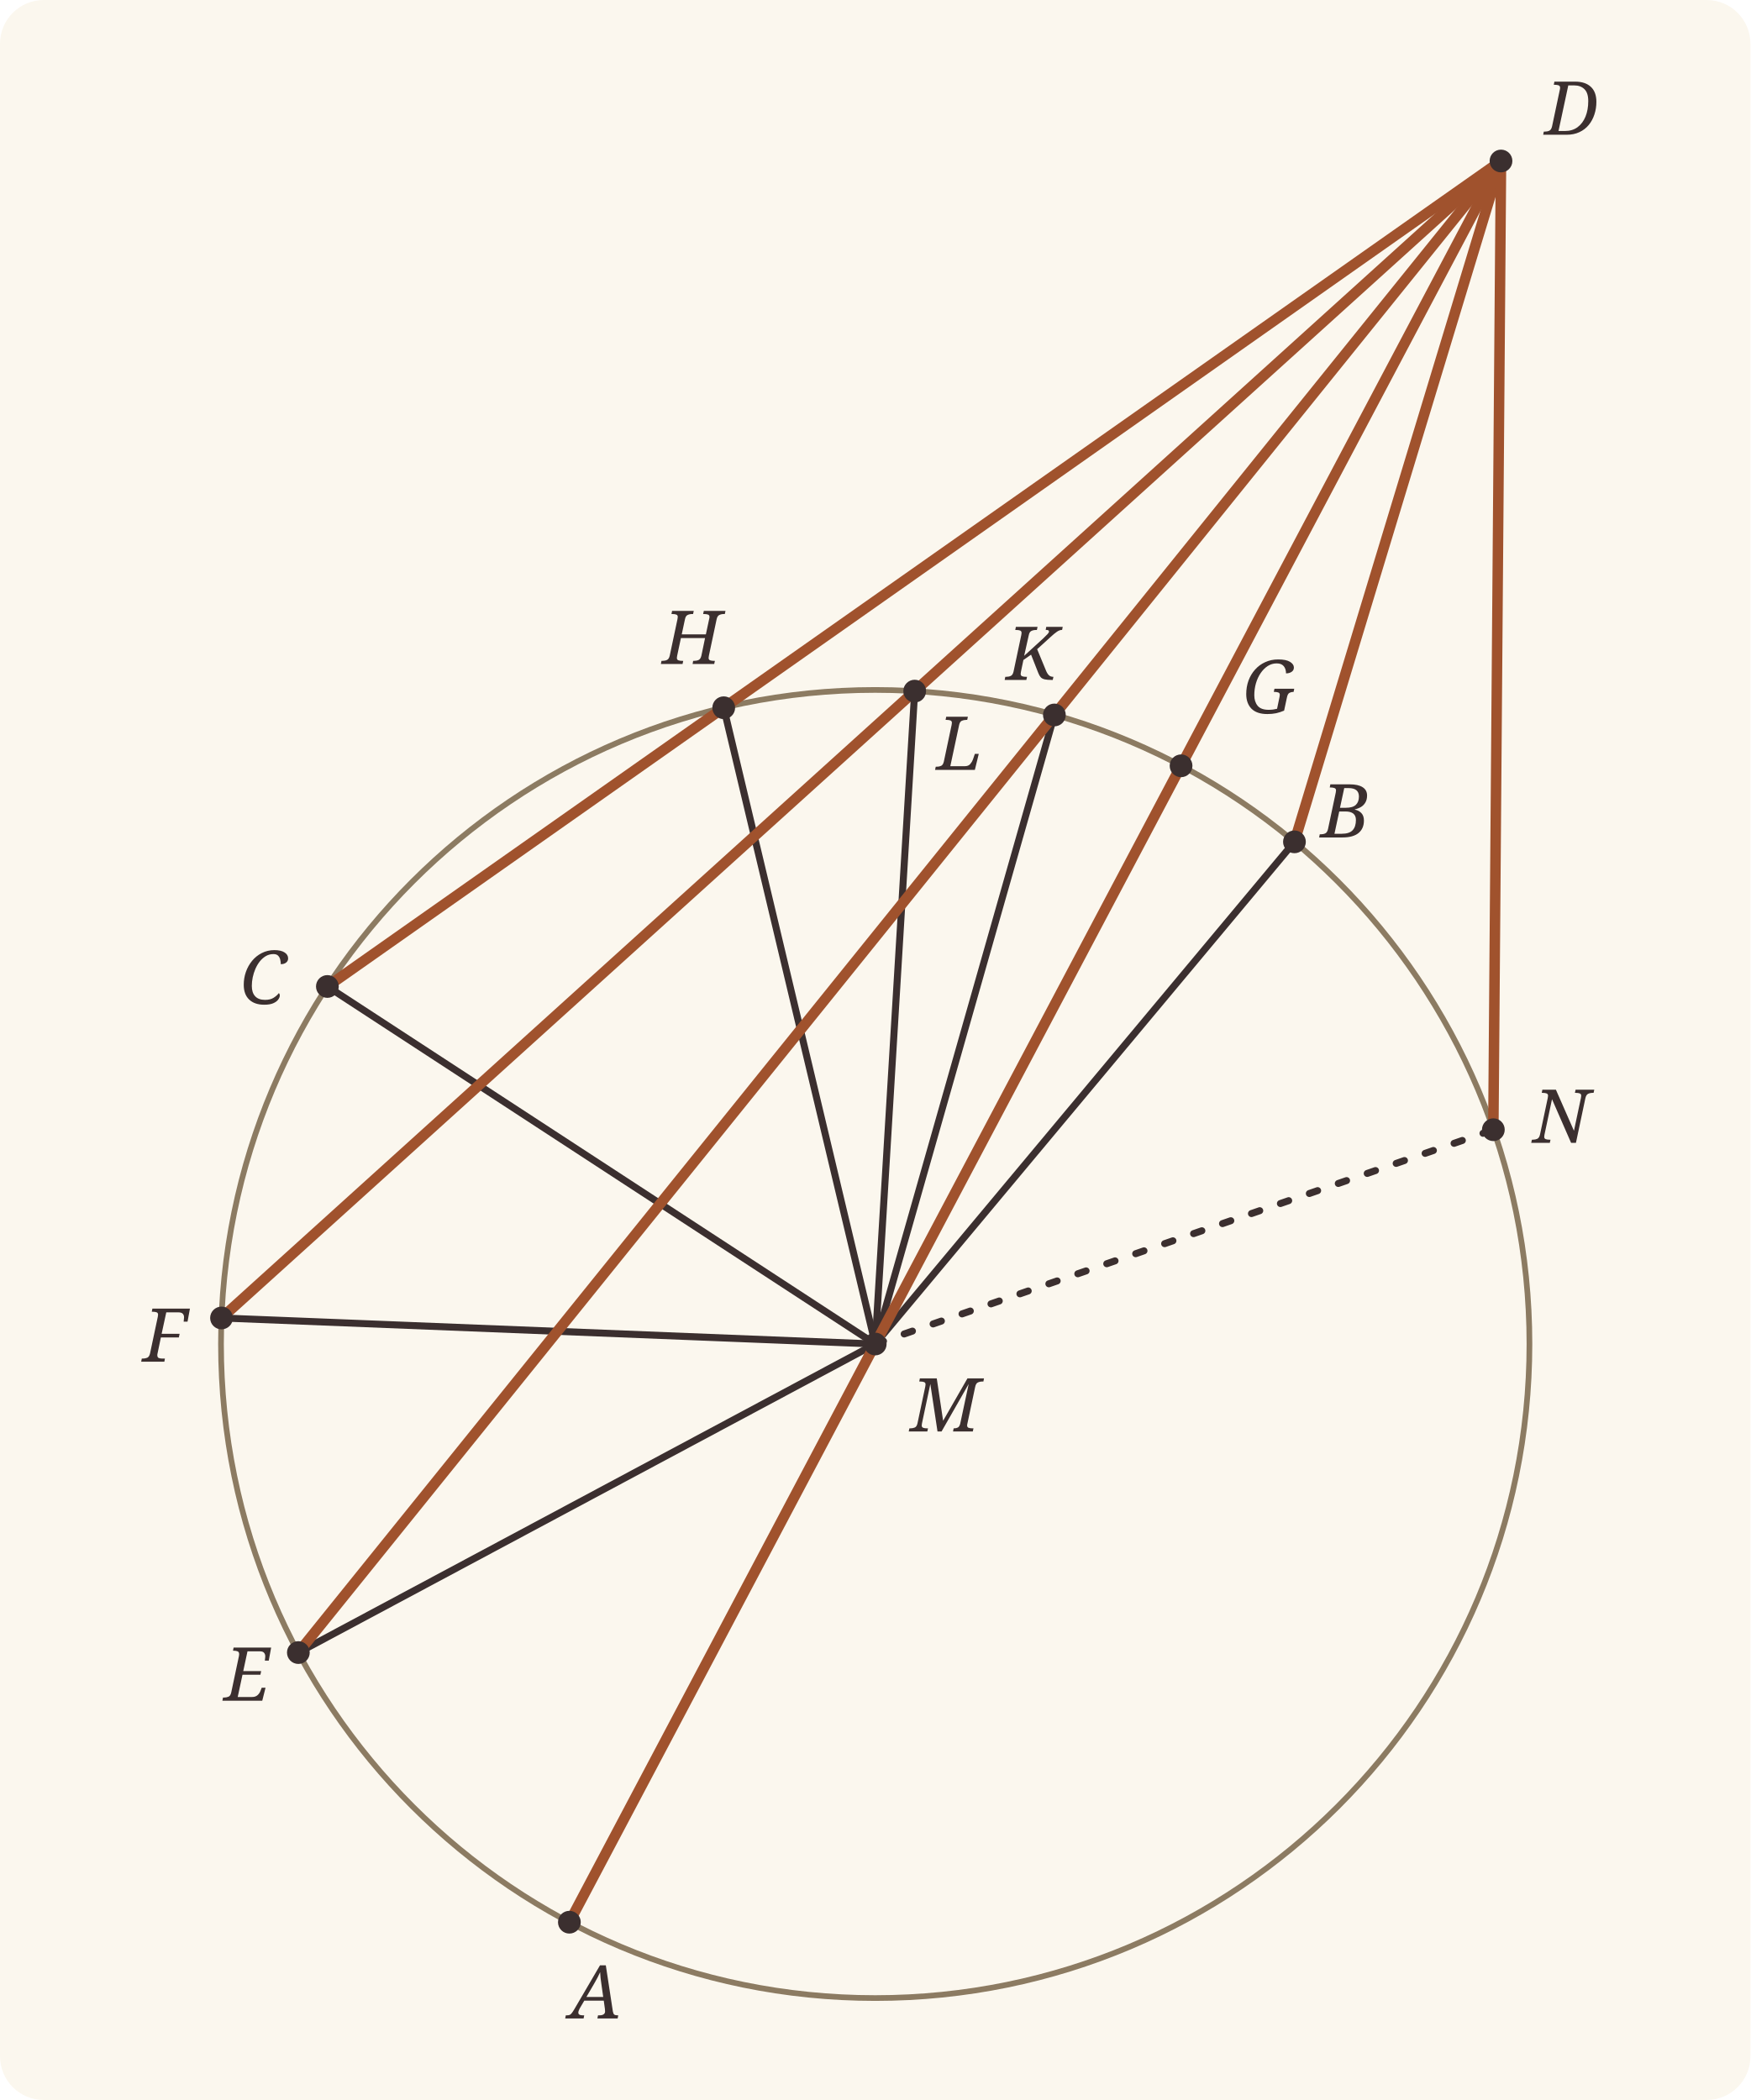
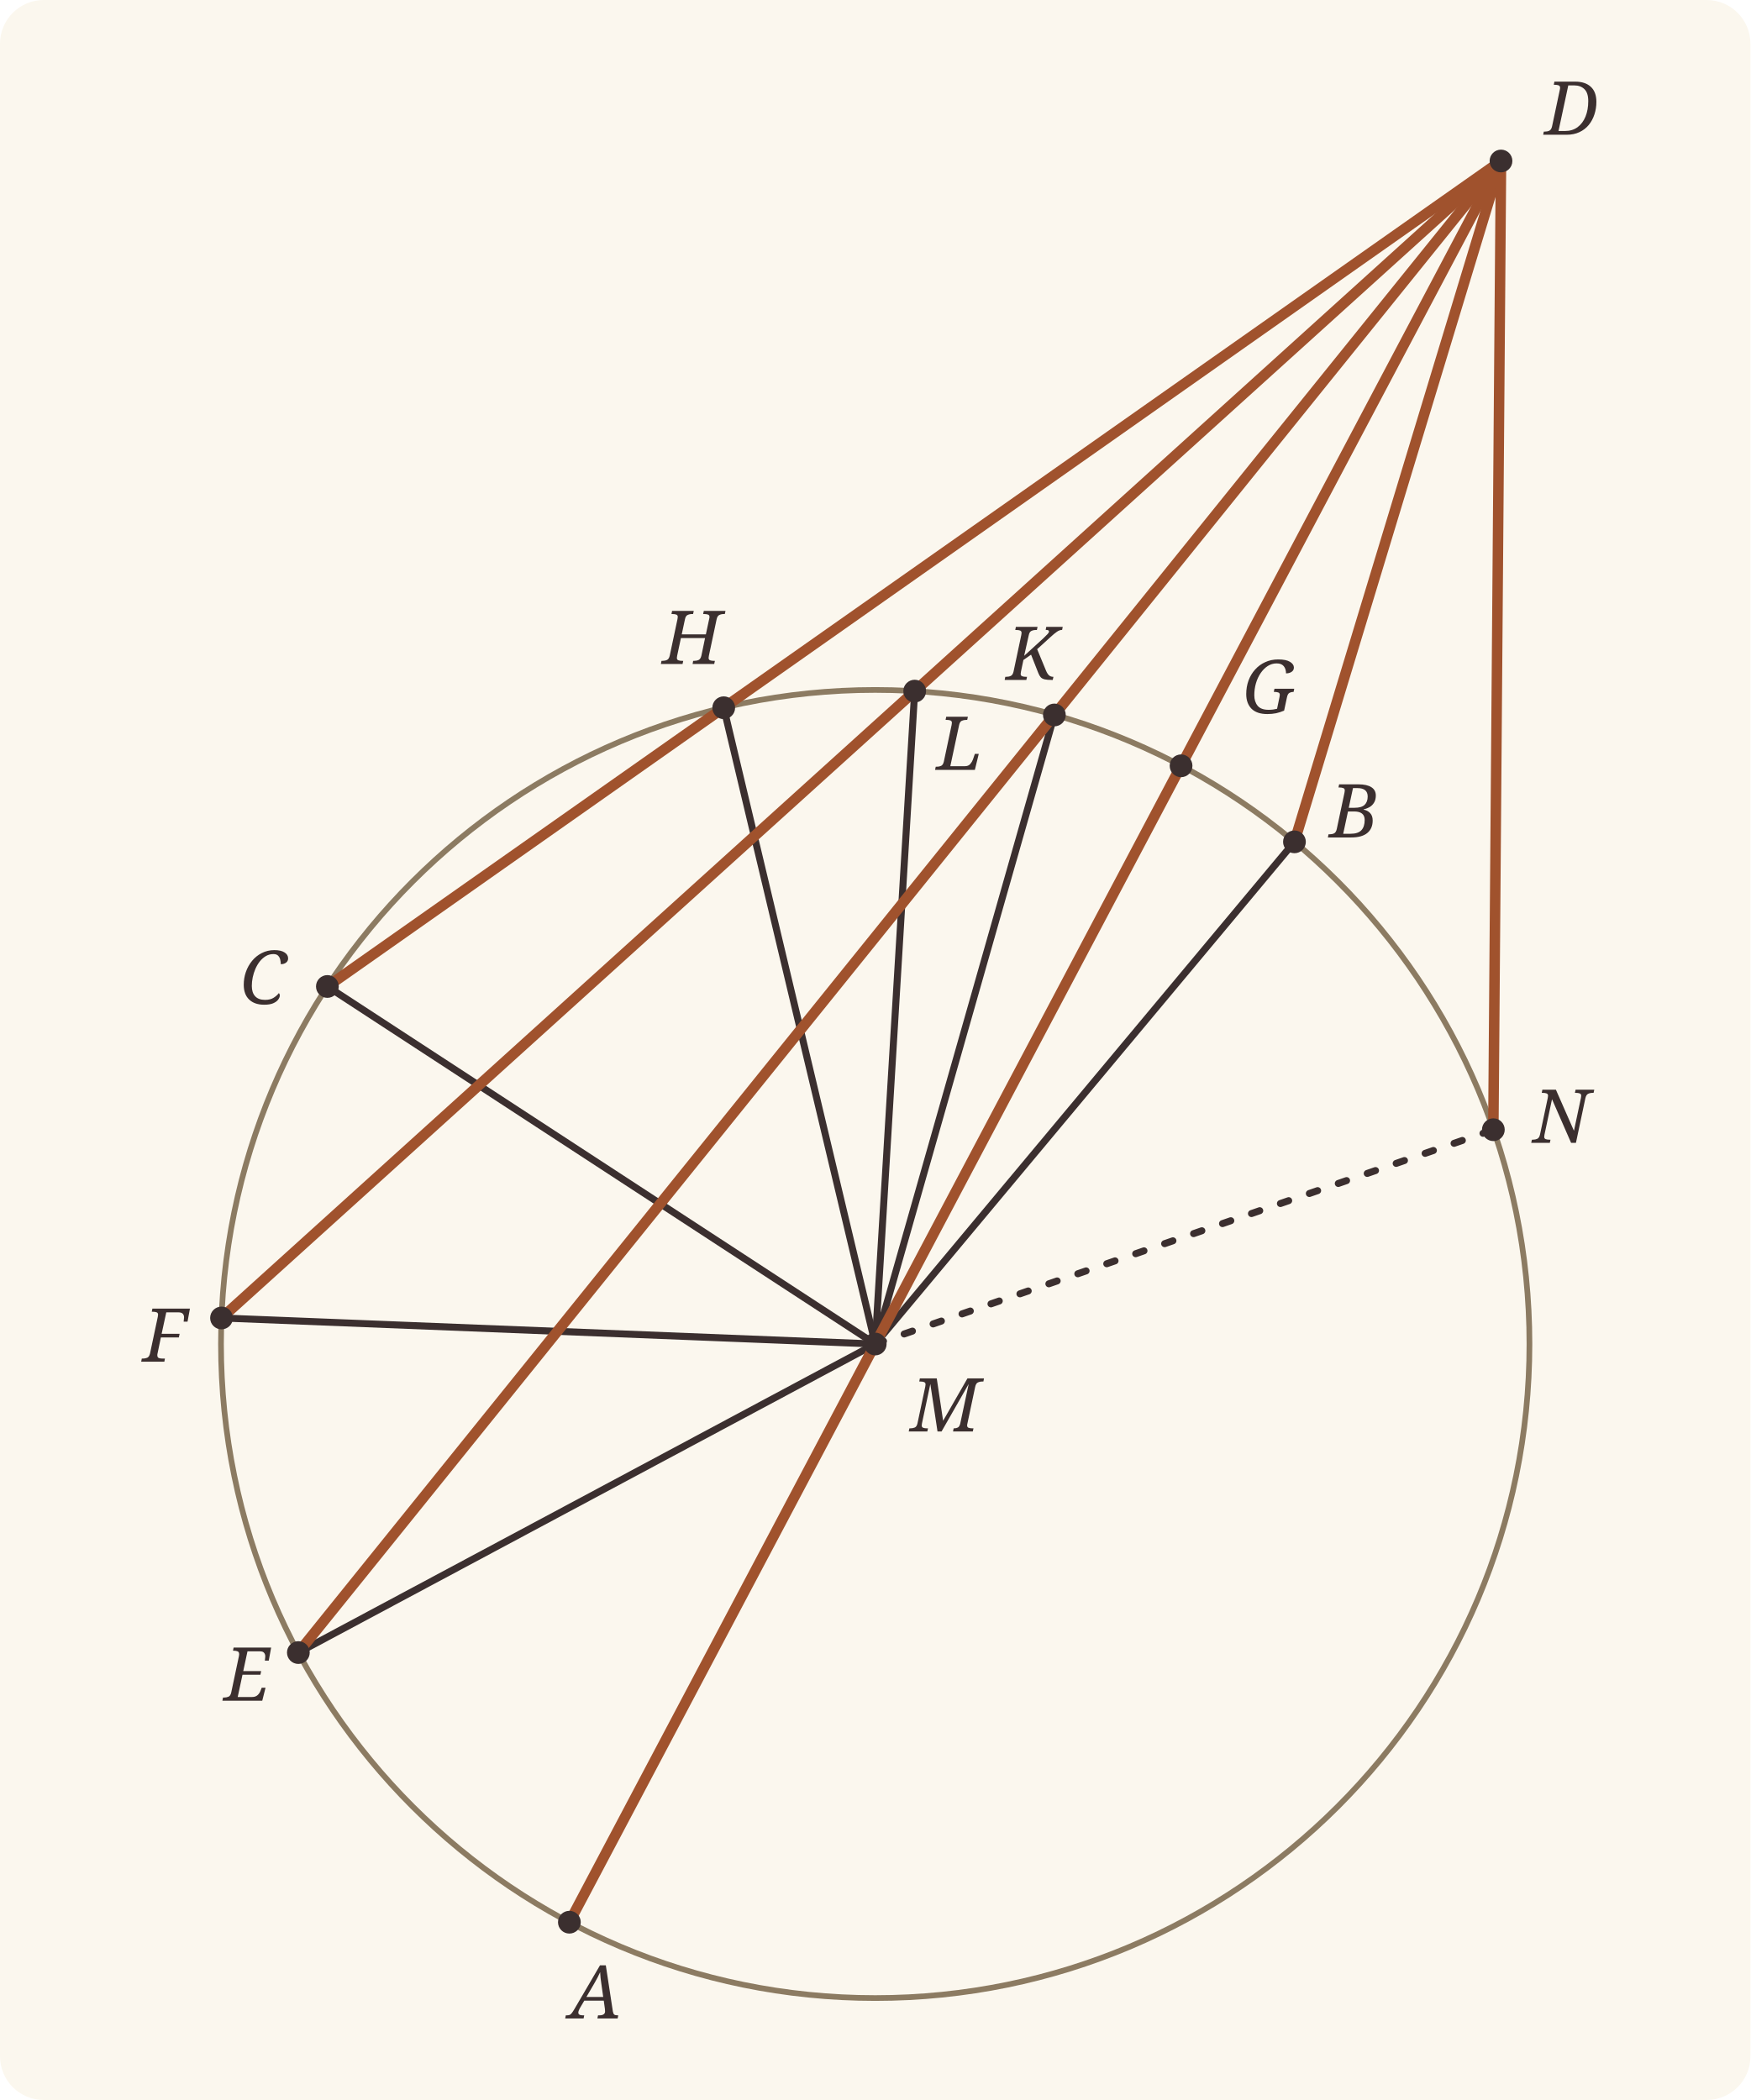
<svg xmlns="http://www.w3.org/2000/svg" width="400" height="480" viewBox="0 0 400 480">
  <rect width="400" height="480" rx="10" fill="#fbf7ee" />
  <circle cx="200.00" cy="307.20" r="149.50" fill="none" stroke="#8c7b62" stroke-width="1.3" />
  <g fill="none" stroke="#3b2f2f" stroke-width="1.6" stroke-linecap="round">
    <line x1="200.00" y1="307.20" x2="68.18" y2="377.73" />
    <line x1="200.00" y1="307.20" x2="50.62" y2="301.25" />
    <line x1="200.00" y1="307.20" x2="74.81" y2="225.48" />
    <line x1="200.00" y1="307.20" x2="240.94" y2="163.42" />
    <line x1="200.00" y1="307.20" x2="209.02" y2="157.97" />
    <line x1="200.00" y1="307.20" x2="165.38" y2="161.77" />
    <line x1="200.00" y1="307.20" x2="295.80" y2="192.42" />
    <line x1="200.00" y1="307.20" x2="341.25" y2="258.22" stroke-dasharray="2 5" />
  </g>
  <g fill="none" stroke="#a0522d" stroke-width="2.4" stroke-linecap="round">
    <line x1="343.00" y1="36.80" x2="130.11" y2="439.36" />
    <line x1="343.00" y1="36.80" x2="68.18" y2="377.73" />
    <line x1="343.00" y1="36.80" x2="50.62" y2="301.25" />
    <line x1="343.00" y1="36.80" x2="74.81" y2="225.48" />
    <line x1="343.00" y1="36.80" x2="295.80" y2="192.42" />
    <line x1="343.00" y1="36.80" x2="341.25" y2="258.22" />
  </g>
  <g fill="#3b2f2f">
    <circle cx="200.00" cy="307.20" r="2.6" />
    <circle cx="343.00" cy="36.80" r="2.6" />
    <circle cx="269.89" cy="175.04" r="2.6" />
    <circle cx="130.11" cy="439.36" r="2.6" />
    <circle cx="240.94" cy="163.42" r="2.6" />
    <circle cx="68.18" cy="377.73" r="2.6" />
    <circle cx="209.02" cy="157.97" r="2.6" />
    <circle cx="50.62" cy="301.25" r="2.6" />
    <circle cx="165.38" cy="161.77" r="2.6" />
    <circle cx="74.81" cy="225.48" r="2.6" />
    <circle cx="295.80" cy="192.42" r="2.6" />
    <circle cx="341.25" cy="258.22" r="2.6" />
  </g>
  <g fill="#3b2f2f" font-family="Georgia, serif" font-size="17" font-style="italic">
    <text x="130.11" y="461.36">A</text>
-     <text x="301.80" y="191.42">B</text>
+     <text x="303.80" y="191.42">B</text>
    <text x="54.81" y="229.48">C</text>
    <text x="353.00" y="30.80">D</text>
    <text x="51.18" y="388.73">E</text>
    <text x="32.62" y="311.25">F</text>
    <text x="283.89" y="163.04">G</text>
    <text x="151.38" y="151.77">H</text>
    <text x="229.94" y="155.42">K</text>
    <text x="214.02" y="175.97">L</text>
    <text x="208.00" y="327.20">M</text>
    <text x="350.25" y="261.22">N</text>
  </g>
</svg>
